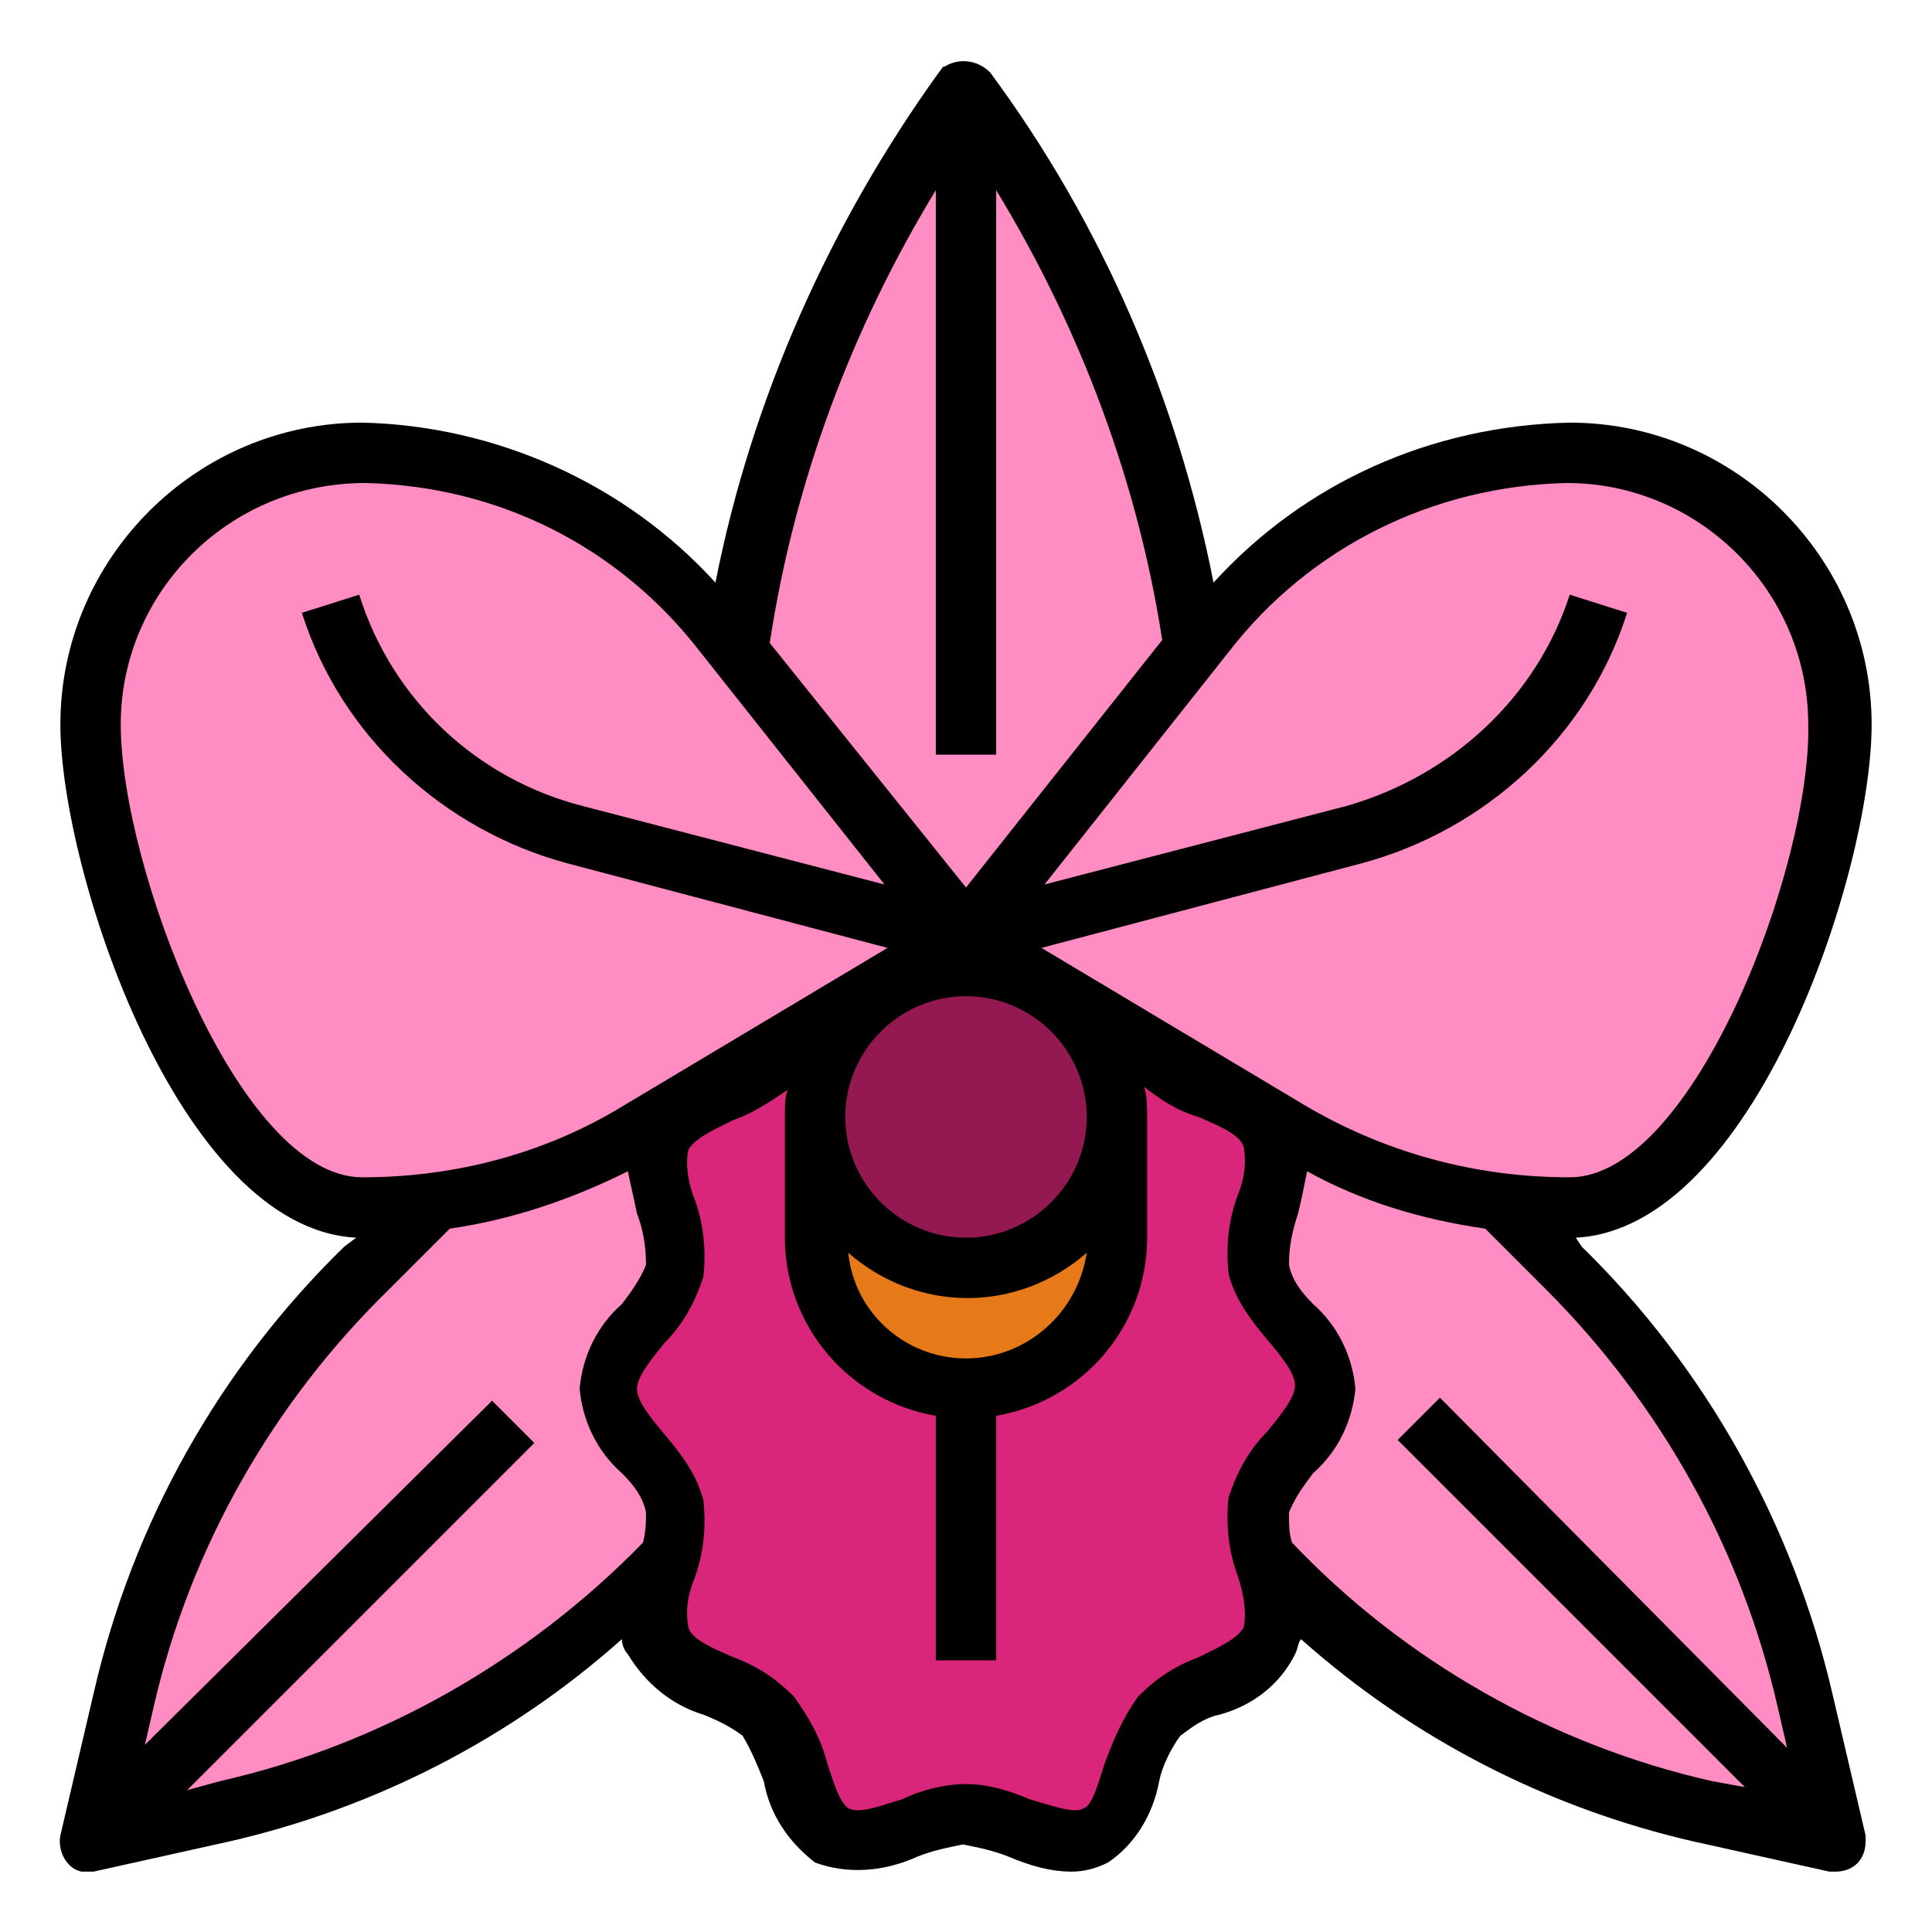
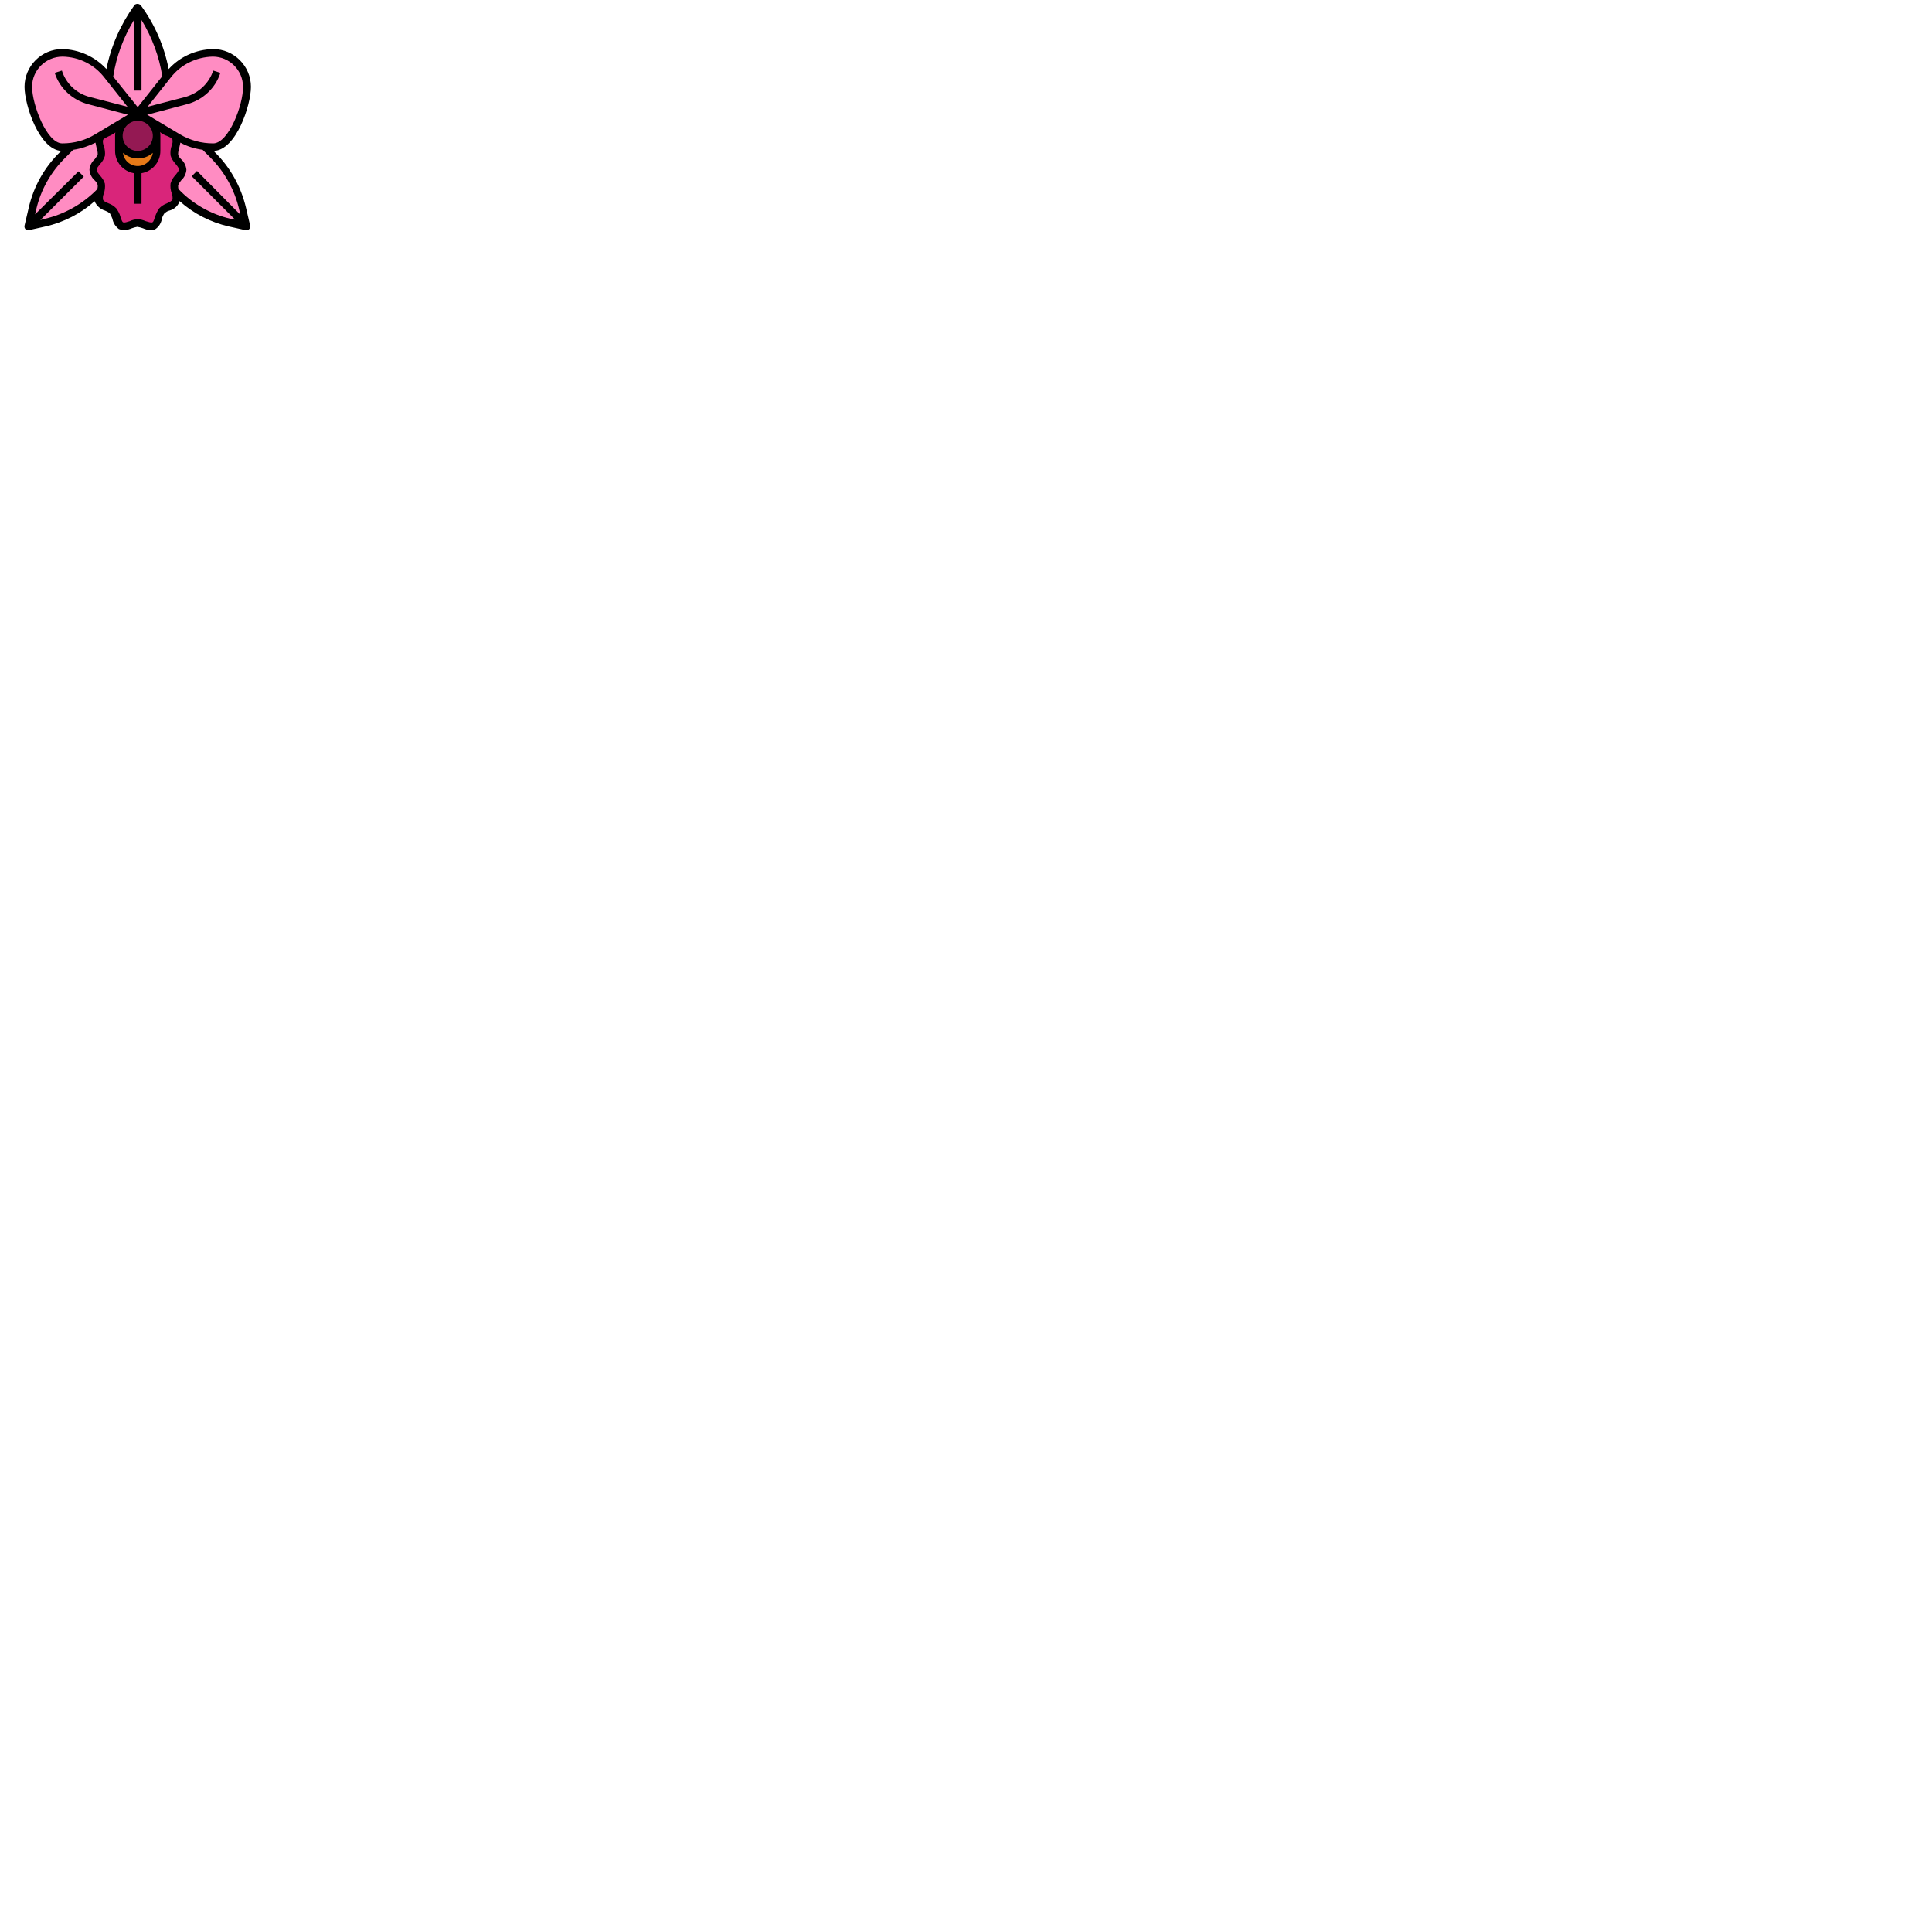
- <svg xmlns="http://www.w3.org/2000/svg" version="1.1" id="Layer_1" x="0px" y="0px" viewBox="0 0 64 64" style="enable-background:new 0 0 64 64;" xml:space="preserve" width="512" height="512">
+ <svg xmlns="http://www.w3.org/2000/svg" viewBox="-4 1 511 512" style="enable-background:new 0 0 64 64;" xml:space="preserve" width="35px" height="35px">
  <style type="text/css">
	.st0{fill:#FF8CC2;}
	.st1{fill:#D9257A;}
	.st2{fill:#E67A18;}
	.st3{fill:#941953;}
</style>
  <g>
    <path class="st0" d="M21.3,37.4c-2.1,1.3-4.5,2.1-6.9,2.4L12.1,42c-4,3.9-6.8,8.9-8,14.3L3,61l4.5-1c5.5-1.3,10.6-4.1,14.5-8.2h0.1   c0.2-0.6,0.3-1.2,0.2-1.8c-0.3-1.3-2.2-2.5-2.2-3.9s1.9-2.6,2.2-3.9c0.3-1.4-1-3.3-0.4-4.5L21.3,37.4z" />
    <path class="st0" d="M42.1,37.6c0.6,1.2-0.7,3.1-0.4,4.5c0.3,1.3,2.2,2.5,2.2,3.9s-1.9,2.6-2.2,3.9c-0.1,0.6,0,1.2,0.2,1.8H42   c0,0,8.9,7,14.5,8.2l4.5,1l-1.1-4.7c-1.3-5.4-4-10.4-8-14.3l-2.3-2.2c-2.4-0.3-4.8-1.1-6.9-2.4L42.1,37.6z" />
    <path class="st1" d="M25.9,34.7c-0.1,0.2-0.2,0.3-0.3,0.5c-0.9,1-3.1,1.2-3.7,2.5c-0.6,1.2,0.7,3.1,0.4,4.5   c-0.3,1.3-2.2,2.5-2.2,3.9s1.9,2.6,2.2,3.9c0.3,1.4-1,3.3-0.4,4.5c0.6,1.3,2.8,1.5,3.7,2.5c0.9,1.1,0.9,3.3,2.1,4   c1.2,0.6,3-0.7,4.4-0.7s3.1,1.3,4.4,0.7c1.2-0.6,1.1-2.9,2.1-4c0.9-1,3.1-1.2,3.7-2.5c0.6-1.2-0.7-3.1-0.4-4.5   c0.3-1.3,2.2-2.5,2.2-3.9s-1.9-2.6-2.2-3.9c-0.3-1.4,1-3.3,0.4-4.5c-0.6-1.3-2.8-1.5-3.7-2.5c-0.1-0.1-0.2-0.3-0.3-0.5" />
    <path class="st2" d="M37,41v-4c0,2.8-2.2,5-5,5s-5-2.2-5-5v4c0,2.8,2.2,5,5,5S37,43.8,37,41z" />
    <path class="st0" d="M52,15L52,15c-4.8,0.1-9.1,2.3-12,5.9l-0.5,0.6C38.6,14.8,36,8.5,32,3c-4,5.5-6.6,11.8-7.6,18.5L24,20.9   c-2.9-3.7-7.2-5.9-11.9-5.9H12c-5,0-9,4-9,9c0,5,4,16,9,16c3.3,0,6.5-0.9,9.3-2.6L32,31l10.7,6.4c2.8,1.7,6,2.6,9.3,2.6   c5,0,9-11,9-16C61,19,57,15,52,15z" />
    <circle class="st3" cx="32" cy="37" r="5" />
    <path d="M52,14L52,14c-4.6,0.1-8.8,2-11.8,5.3C39,13.2,36.5,7.4,32.8,2.4c-0.4-0.4-1-0.5-1.5-0.2c-0.1,0-0.1,0.1-0.2,0.2   c-3.6,5-6.2,10.8-7.4,16.9c-3-3.3-7.3-5.2-11.7-5.3H12C6.5,14,2,18.5,2,24c0,4.8,3.9,16.7,9.8,17l-0.4,0.3c-4.1,4-7,9.1-8.3,14.8   L2,60.8c-0.1,0.5,0.2,1.1,0.7,1.2c0.1,0,0.1,0,0.2,0c0.1,0,0.2,0,0.2,0l4.5-1c4.8-1.1,9.3-3.4,13-6.7c0,0.2,0.1,0.4,0.2,0.5   c0.6,1,1.5,1.7,2.5,2c0.5,0.2,0.9,0.4,1.3,0.7c0.3,0.5,0.5,1,0.7,1.5c0.2,1.1,0.8,2,1.7,2.7c1.1,0.4,2.3,0.3,3.4-0.2   c0.5-0.2,1-0.3,1.5-0.4c0.5,0.1,1,0.2,1.5,0.4c0.7,0.3,1.4,0.5,2.1,0.5c0.4,0,0.8-0.1,1.2-0.3c0.9-0.6,1.5-1.6,1.7-2.7   c0.1-0.5,0.4-1.1,0.7-1.5c0.4-0.3,0.8-0.6,1.3-0.7c1.1-0.3,2-1,2.5-2c0.1-0.2,0.1-0.4,0.2-0.5c3.7,3.3,8.2,5.6,13,6.7l4.5,1   c0.1,0,0.1,0,0.2,0c0.6,0,1-0.4,1-1c0-0.1,0-0.2,0-0.2l-1.1-4.7c-1.3-5.6-4.2-10.8-8.3-14.8L52.2,41c5.9-0.3,9.8-12.1,9.8-17   C62,18.5,57.5,14,52,14z M32,45c-2,0-3.7-1.5-3.9-3.5c2.3,2,5.6,2,7.9,0C35.7,43.5,34,45,32,45z M32,41c-2.2,0-4-1.8-4-4s1.8-4,4-4   s4,1.8,4,4S34.2,41,32,41z M33,25V6.3c2.8,4.6,4.7,9.7,5.5,14.9L32,29.4l-6.5-8.1C26.3,16,28.2,10.9,31,6.3V25H33z M4,24   c0-4.4,3.6-8,8.1-8c0,0,0,0,0,0l0,0c4.4,0.1,8.4,2.1,11.1,5.6l6.1,7.7l-10-2.6c-3.5-0.9-6.3-3.5-7.4-7L10,20.3   c1.3,4.1,4.7,7.2,8.8,8.3l10.6,2.8l-8.7,5.2C18.1,38.2,15.1,39,12,39C7.9,39,4,28.7,4,24z M7.3,59l-1.1,0.3l11.5-11.5l-1.4-1.4   L4.8,57.8l0.3-1.3c1.2-5.2,3.9-10,7.8-13.8l2-2c2.1-0.3,4.1-1,5.9-1.9c0.1,0.5,0.2,0.9,0.3,1.4c0.2,0.5,0.3,1.1,0.3,1.7   c-0.2,0.5-0.5,0.9-0.8,1.3c-0.8,0.7-1.3,1.7-1.4,2.8c0.1,1.1,0.6,2.1,1.4,2.8c0.4,0.4,0.7,0.8,0.8,1.3c0,0.3,0,0.6-0.1,1   C17.5,55,12.6,57.8,7.3,59z M41.2,53.9c-0.2,0.4-0.9,0.7-1.5,1c-0.8,0.3-1.4,0.7-2,1.3c-0.5,0.7-0.8,1.4-1.1,2.2   c-0.2,0.6-0.4,1.4-0.7,1.5c-0.3,0.2-1.1-0.1-1.8-0.3c-0.7-0.3-1.4-0.5-2.1-0.5c-0.7,0-1.5,0.2-2.1,0.5c-0.7,0.2-1.4,0.5-1.8,0.3   c-0.3-0.2-0.5-0.9-0.7-1.5c-0.2-0.8-0.6-1.5-1.1-2.2c-0.6-0.6-1.2-1-2-1.3c-0.7-0.3-1.4-0.6-1.5-1c-0.1-0.6,0-1.1,0.2-1.6   c0.3-0.8,0.4-1.7,0.3-2.6c-0.2-0.8-0.7-1.5-1.3-2.2c-0.5-0.6-0.9-1.1-0.9-1.5s0.5-1,0.9-1.5c0.6-0.6,1-1.3,1.3-2.2   c0.1-0.9,0-1.8-0.3-2.6c-0.2-0.5-0.3-1.1-0.2-1.6c0.2-0.4,0.9-0.7,1.5-1c0.6-0.2,1.2-0.6,1.8-1C26,36.3,26,36.7,26,37v4   c0,2.9,2.1,5.4,5,5.9V55h2v-8.1c2.9-0.5,5-3,5-5.9v-4c0-0.3,0-0.7-0.1-1c0.5,0.4,1.1,0.8,1.8,1c0.7,0.3,1.4,0.6,1.5,1   c0.1,0.6,0,1.1-0.2,1.6c-0.3,0.8-0.4,1.7-0.3,2.6c0.2,0.8,0.7,1.5,1.3,2.2c0.5,0.6,0.9,1.1,0.9,1.5s-0.5,1-0.9,1.5   c-0.6,0.6-1,1.3-1.3,2.2c-0.1,0.9,0,1.8,0.3,2.6C41.2,52.8,41.3,53.4,41.2,53.9z M58.9,56.6l0.3,1.3L47.7,46.3l-1.4,1.4l11.5,11.5   L56.7,59c-5.3-1.2-10.2-4-13.9-7.9c-0.1-0.3-0.1-0.6-0.1-1c0.2-0.5,0.5-0.9,0.8-1.3c0.8-0.7,1.3-1.7,1.4-2.8   c-0.1-1.1-0.6-2.1-1.4-2.8c-0.4-0.4-0.7-0.8-0.8-1.3c0-0.6,0.1-1.1,0.3-1.7c0.1-0.4,0.2-0.9,0.3-1.4c1.8,1,3.8,1.6,5.9,1.9l2,2   C55,46.5,57.7,51.3,58.9,56.6z M52,39c-3.1,0-6.1-0.8-8.8-2.4l-8.7-5.2l10.6-2.8c4.1-1.1,7.5-4.2,8.8-8.3L52,19.7   c-1.1,3.4-3.9,6-7.4,7l-10,2.6l6.1-7.7c2.7-3.5,6.8-5.5,11.2-5.6c4.4,0,8,3.6,8,8C60,28.7,56.1,39,52,39z" />
  </g>
</svg>
